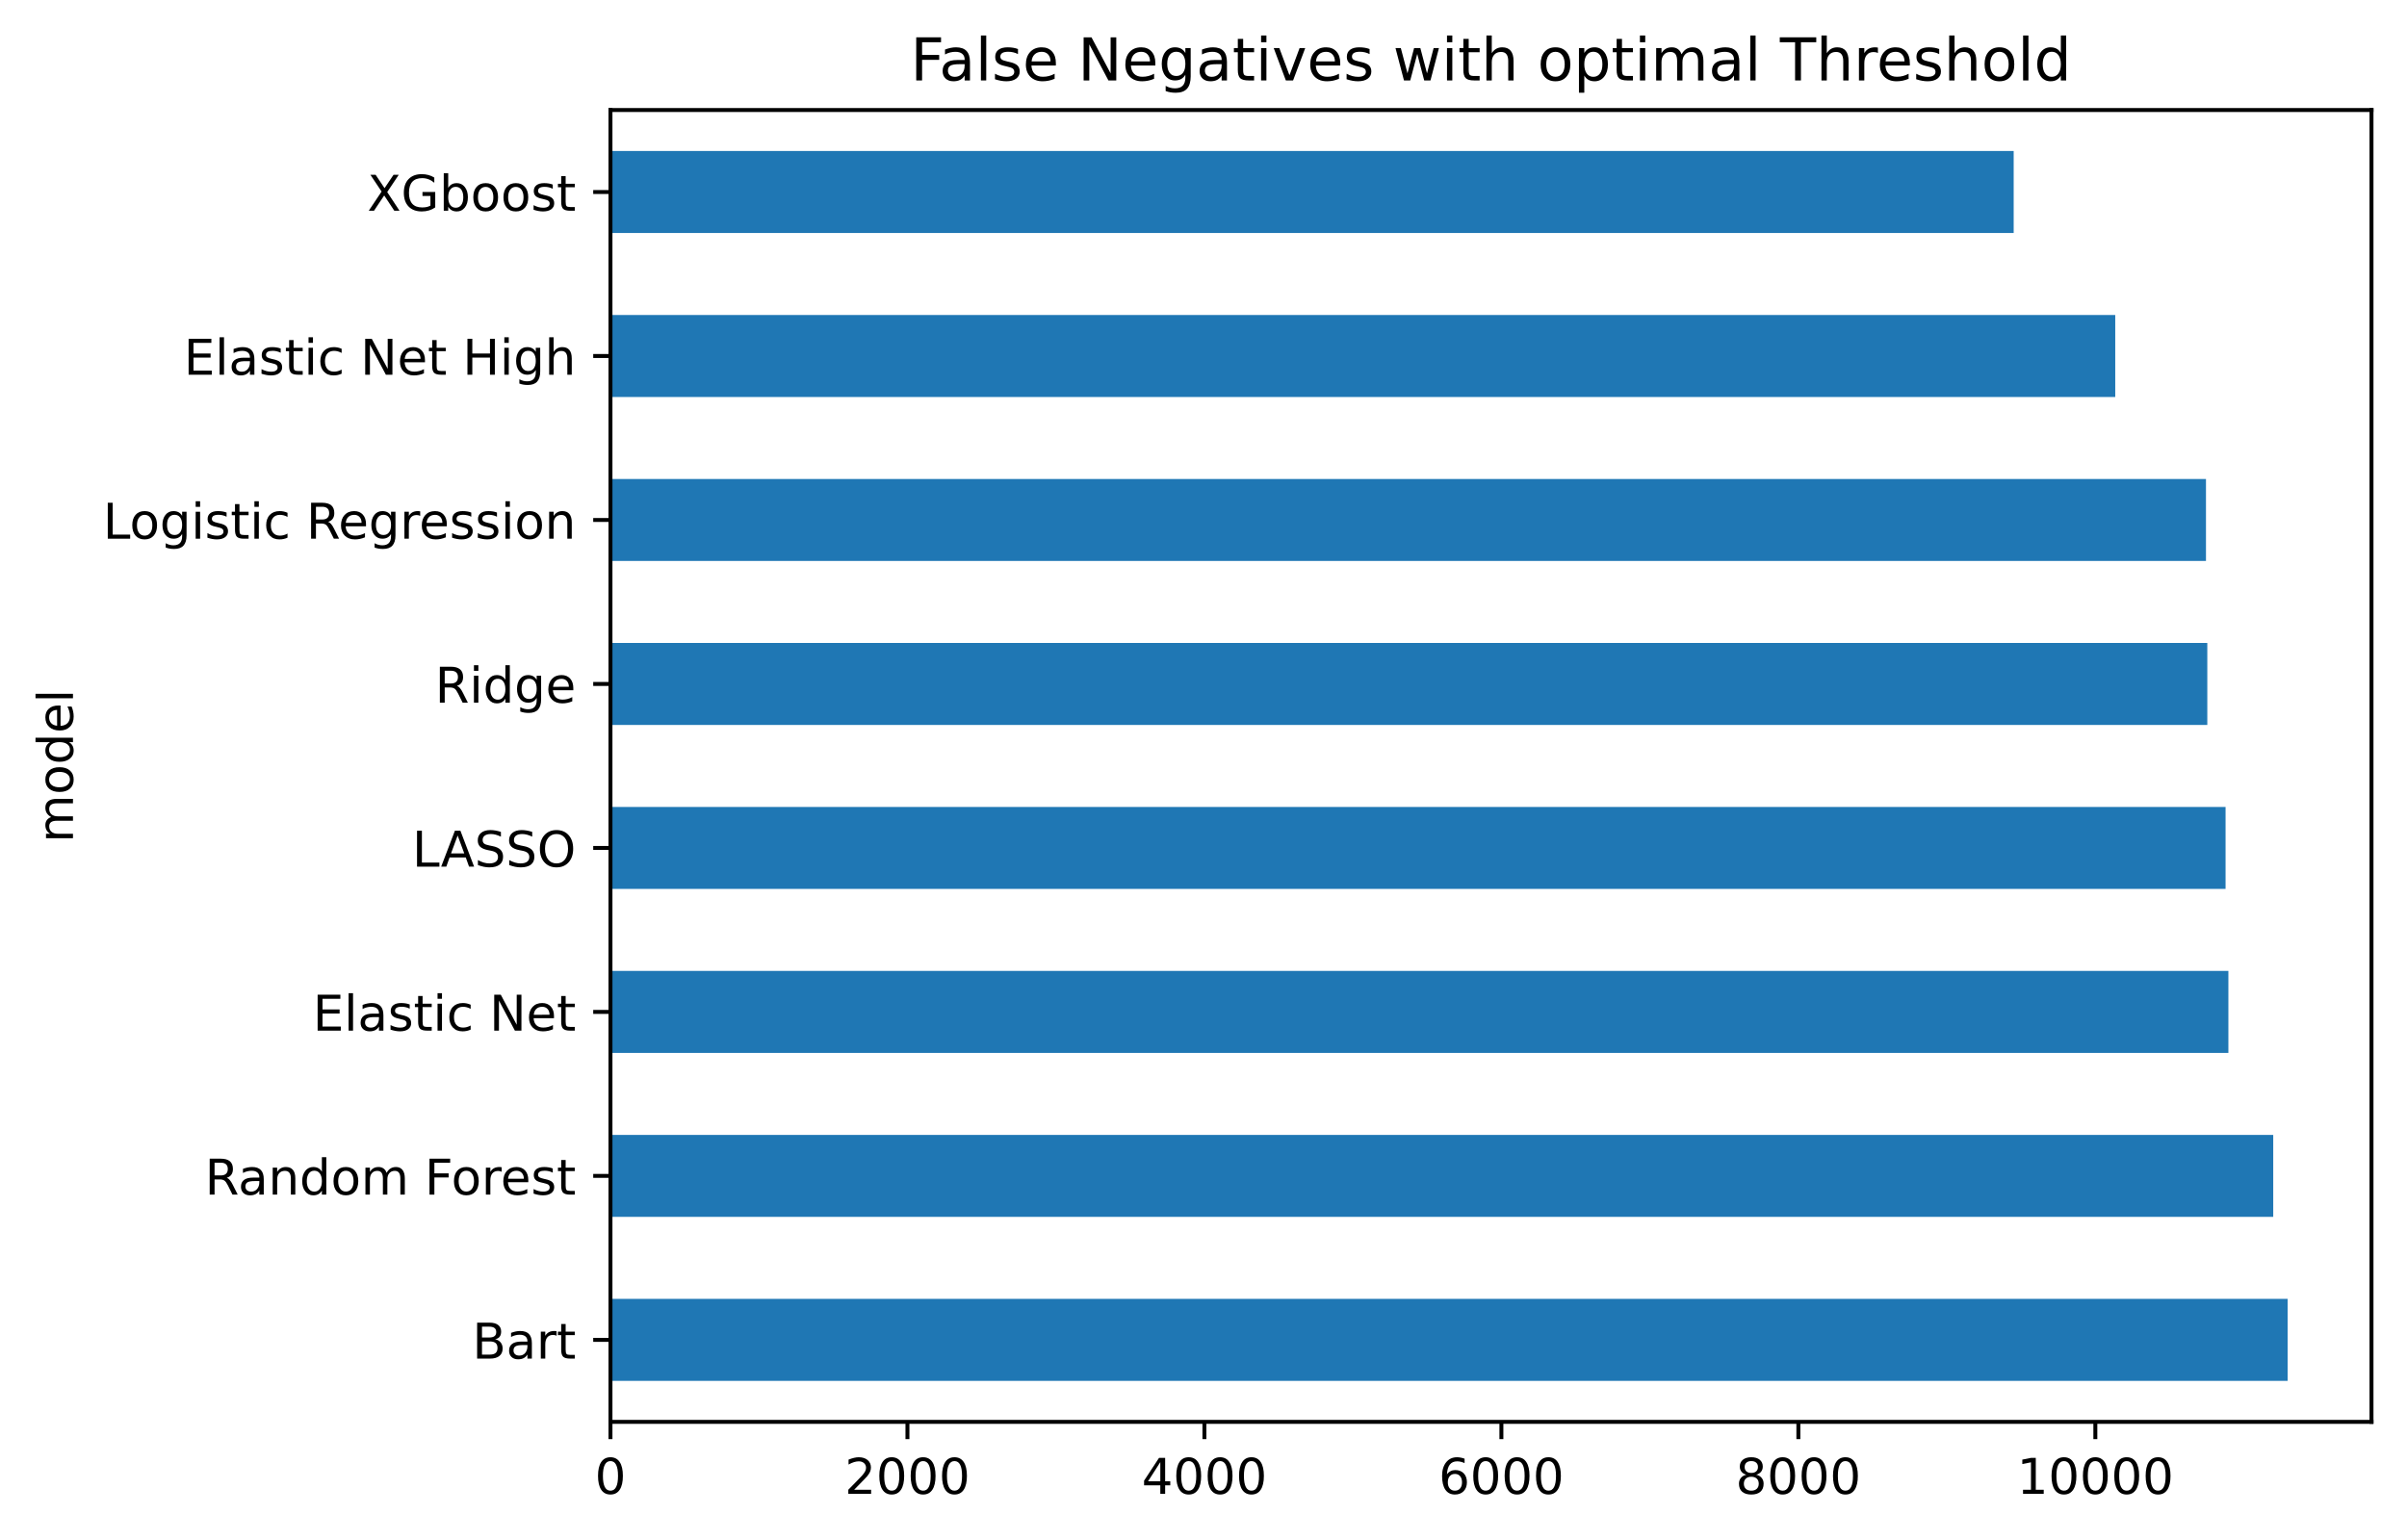
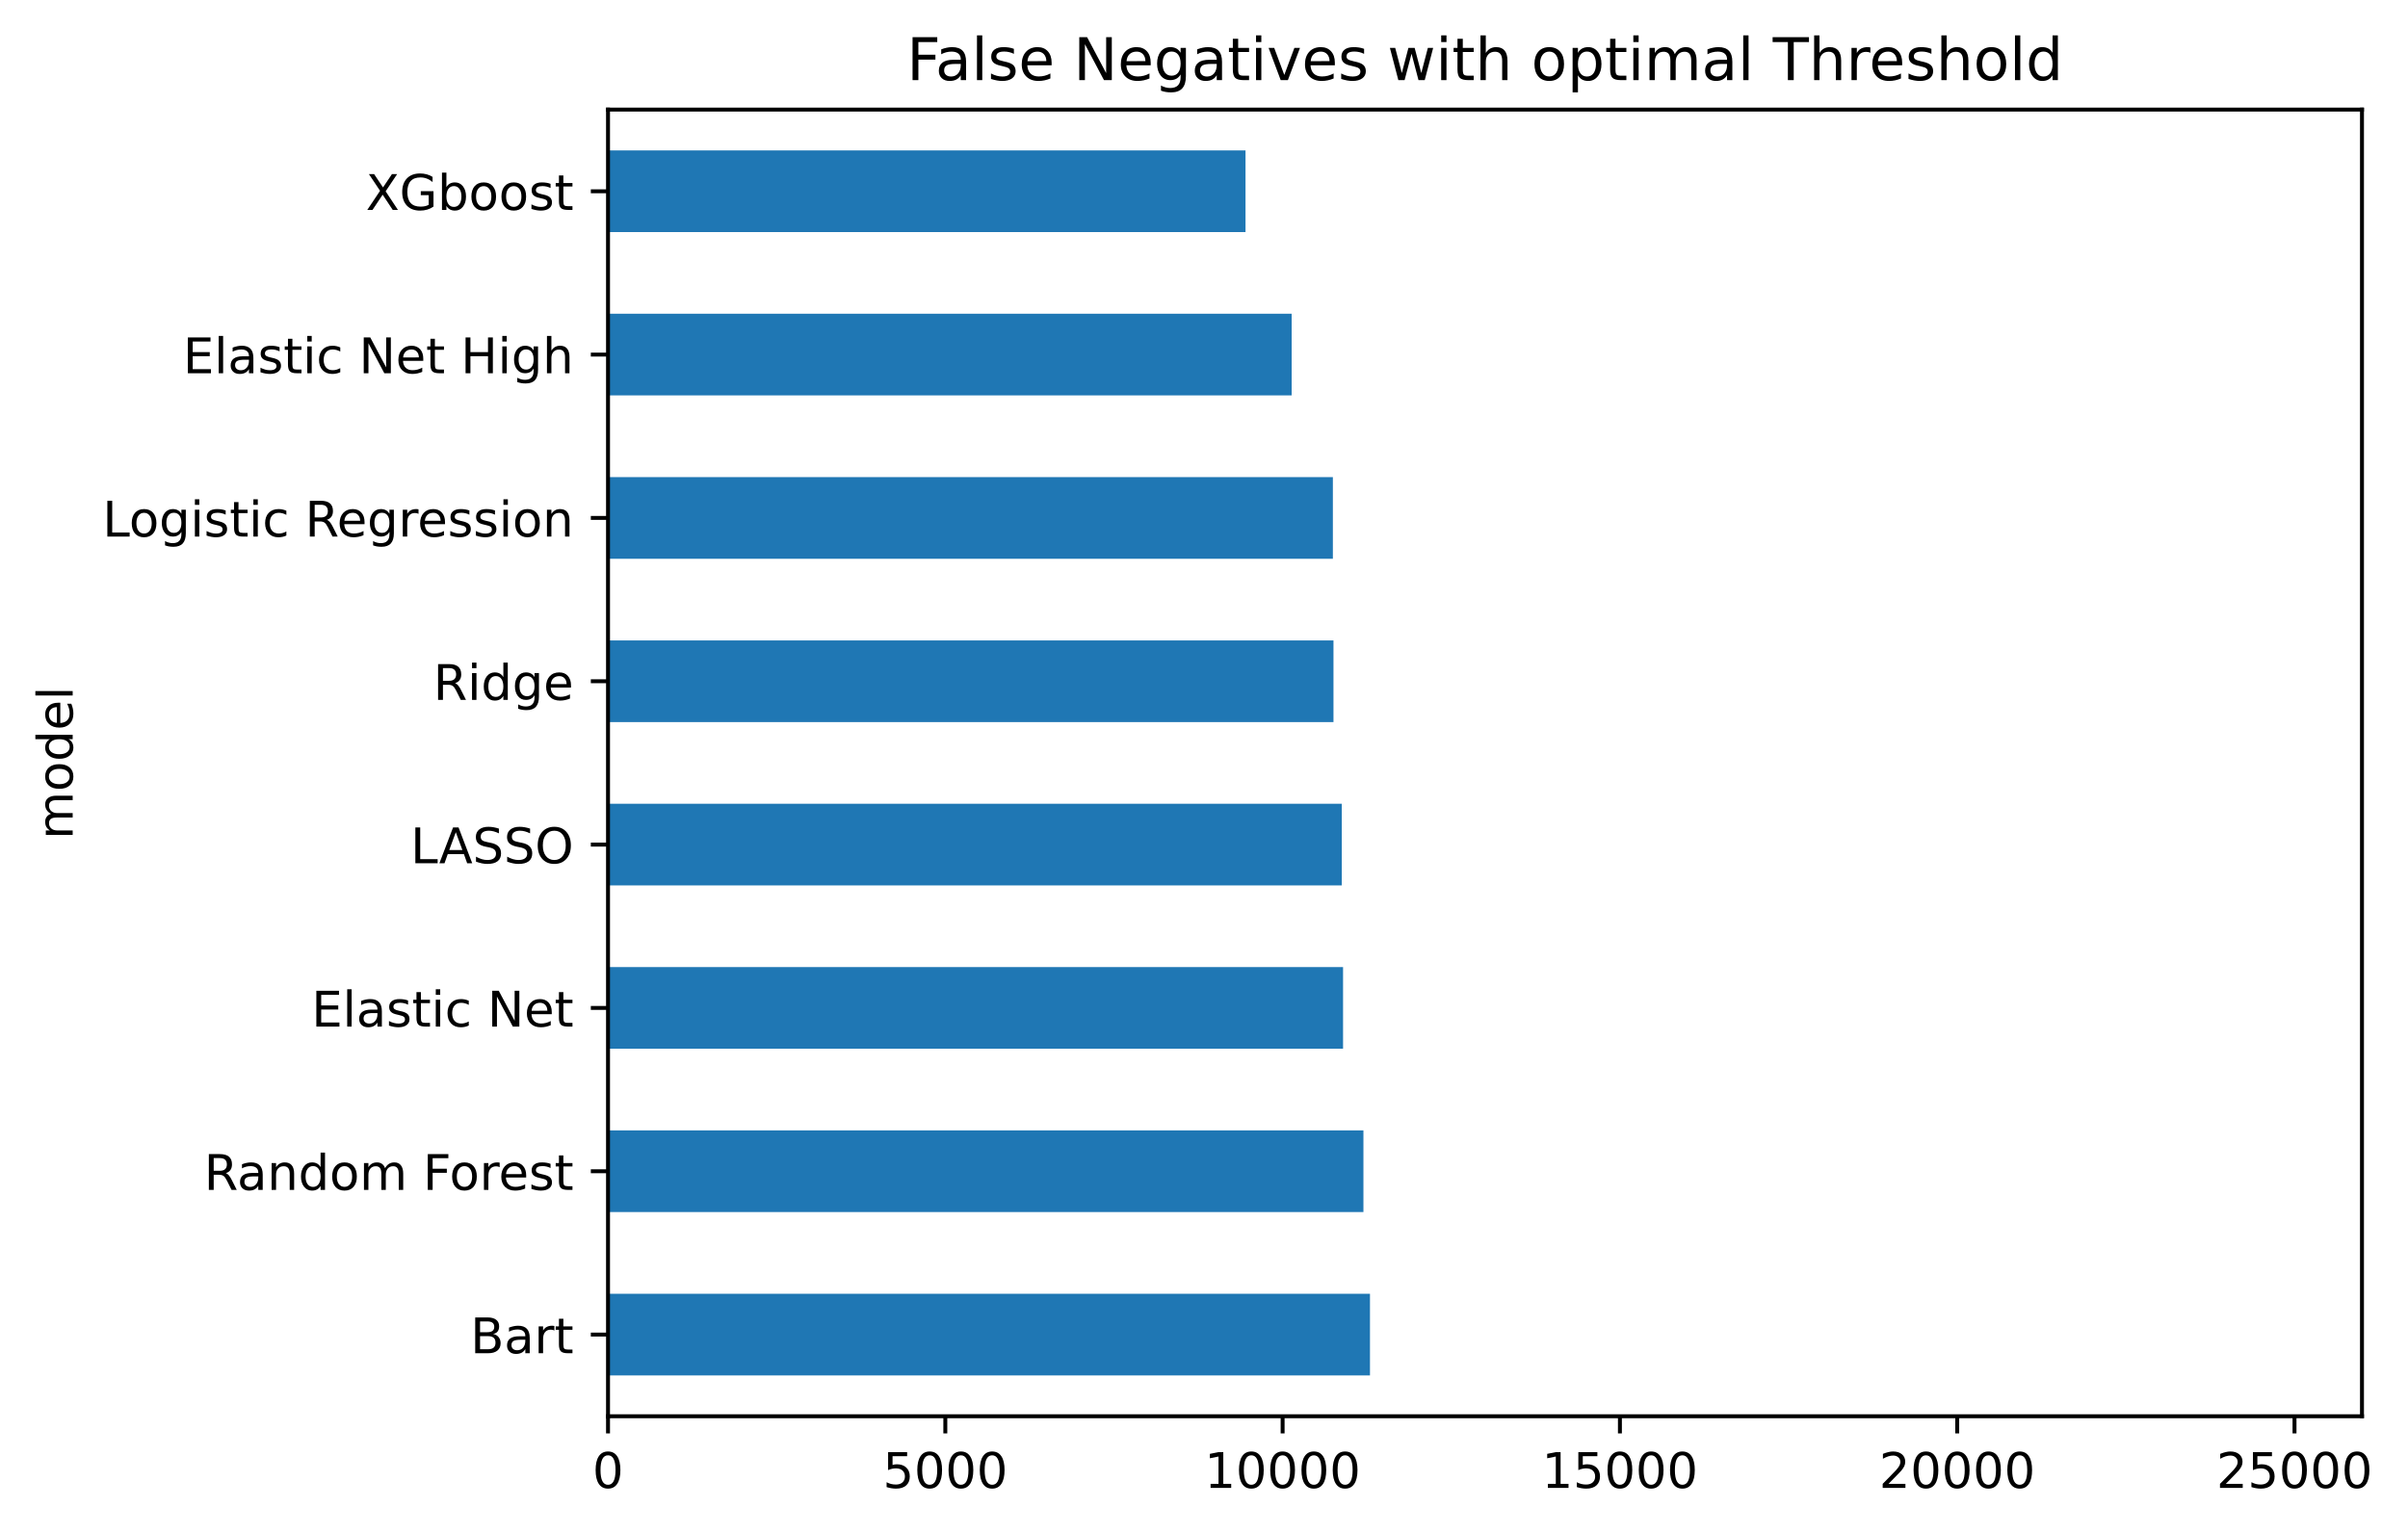
- <svg xmlns="http://www.w3.org/2000/svg" xmlns:xlink="http://www.w3.org/1999/xlink" width="488.117pt" height="312.308pt" viewBox="0 0 488.117 312.308" version="1.1">
+ <svg xmlns="http://www.w3.org/2000/svg" xmlns:xlink="http://www.w3.org/1999/xlink" width="490.288pt" height="312.308pt" viewBox="0 0 490.288 312.308" version="1.1">
  <defs>
    <style type="text/css">*{stroke-linejoin: round; stroke-linecap: butt}</style>
  </defs>
  <g id="figure_1">
    <g id="patch_1">
-       <path d="M -0 312.308  L 488.117 312.308  L 488.117 0  L -0 0  L -0 312.308  z " style="fill: none" />
+       <path d="M -0 312.308  L 490.288 312.308  L 490.288 0  L -0 0  L -0 312.308  z " style="fill: none" />
    </g>
    <g id="axes_1">
      <g id="patch_2">
        <path d="M 123.797 288.43  L 480.917 288.43  L 480.917 22.318  L 123.797 22.318  L 123.797 288.43  z " style="fill: none" />
      </g>
      <g id="patch_3">
-         <path d="M 123.797 280.114  L 463.911 280.114  L 463.911 263.482  L 123.797 263.482  z " clip-path="url(#p3f3c914406)" style="fill: #1f77b4" />
+         <path d="M 123.797 280.114  L 278.938 280.114  L 278.938 263.482  L 123.797 263.482  z " clip-path="url(#pa41d803f87)" style="fill: #1f77b4" />
      </g>
      <g id="patch_4">
-         <path d="M 123.797 246.85  L 460.99 246.85  L 460.99 230.218  L 123.797 230.218  z " clip-path="url(#p3f3c914406)" style="fill: #1f77b4" />
+         <path d="M 123.797 246.85  L 277.606 246.85  L 277.606 230.218  L 123.797 230.218  z " clip-path="url(#pa41d803f87)" style="fill: #1f77b4" />
      </g>
      <g id="patch_5">
-         <path d="M 123.797 213.586  L 451.896 213.586  L 451.896 196.954  L 123.797 196.954  z " clip-path="url(#p3f3c914406)" style="fill: #1f77b4" />
+         <path d="M 123.797 213.586  L 273.458 213.586  L 273.458 196.954  L 123.797 196.954  z " clip-path="url(#pa41d803f87)" style="fill: #1f77b4" />
      </g>
      <g id="patch_6">
-         <path d="M 123.797 180.322  L 451.324 180.322  L 451.324 163.69  L 123.797 163.69  z " clip-path="url(#p3f3c914406)" style="fill: #1f77b4" />
+         <path d="M 123.797 180.322  L 273.197 180.322  L 273.197 163.69  L 123.797 163.69  z " clip-path="url(#pa41d803f87)" style="fill: #1f77b4" />
      </g>
      <g id="patch_7">
-         <path d="M 123.797 147.058  L 447.621 147.058  L 447.621 130.426  L 123.797 130.426  z " clip-path="url(#p3f3c914406)" style="fill: #1f77b4" />
+         <path d="M 123.797 147.058  L 271.507 147.058  L 271.507 130.426  L 123.797 130.426  z " clip-path="url(#pa41d803f87)" style="fill: #1f77b4" />
      </g>
      <g id="patch_8">
-         <path d="M 123.797 113.794  L 447.35 113.794  L 447.35 97.162  L 123.797 97.162  z " clip-path="url(#p3f3c914406)" style="fill: #1f77b4" />
+         <path d="M 123.797 113.794  L 271.384 113.794  L 271.384 97.162  L 123.797 97.162  z " clip-path="url(#pa41d803f87)" style="fill: #1f77b4" />
      </g>
      <g id="patch_9">
-         <path d="M 123.797 80.53  L 428.951 80.53  L 428.951 63.898  L 123.797 63.898  z " clip-path="url(#p3f3c914406)" style="fill: #1f77b4" />
+         <path d="M 123.797 80.53  L 262.991 80.53  L 262.991 63.898  L 123.797 63.898  z " clip-path="url(#pa41d803f87)" style="fill: #1f77b4" />
      </g>
      <g id="patch_10">
-         <path d="M 123.797 47.266  L 408.355 47.266  L 408.355 30.634  L 123.797 30.634  z " clip-path="url(#p3f3c914406)" style="fill: #1f77b4" />
+         <path d="M 123.797 47.266  L 253.596 47.266  L 253.596 30.634  L 123.797 30.634  z " clip-path="url(#pa41d803f87)" style="fill: #1f77b4" />
      </g>
      <g id="matplotlib.axis_1">
        <g id="xtick_1">
          <g id="line2d_1">
            <defs>
-               <path id="m2d1454f850" d="M 0 0  L 0 3.5  " style="stroke: #000000; stroke-width: 0.8" />
+               <path id="m6cf14ef3c5" d="M 0 0  L 0 3.5  " style="stroke: #000000; stroke-width: 0.8" />
            </defs>
            <g>
-               <use xlink:href="#m2d1454f850" x="123.797" y="288.43" style="stroke: #000000; stroke-width: 0.8" />
+               <use xlink:href="#m6cf14ef3c5" x="123.797" y="288.43" style="stroke: #000000; stroke-width: 0.8" />
            </g>
          </g>
          <g id="text_1">
            <g transform="translate(120.6156 303.0286) scale(0.1 -0.1)">
              <defs>
                <path id="DejaVuSans-30" d="M 2034 4250  Q 1547 4250 1301 3770  Q 1056 3291 1056 2328  Q 1056 1369 1301 889  Q 1547 409 2034 409  Q 2525 409 2770 889  Q 3016 1369 3016 2328  Q 3016 3291 2770 3770  Q 2525 4250 2034 4250  z M 2034 4750  Q 2819 4750 3233 4129  Q 3647 3509 3647 2328  Q 3647 1150 3233 529  Q 2819 -91 2034 -91  Q 1250 -91 836 529  Q 422 1150 422 2328  Q 422 3509 836 4129  Q 1250 4750 2034 4750  z " transform="scale(0.015625)" />
              </defs>
              <use xlink:href="#DejaVuSans-30" />
            </g>
          </g>
        </g>
        <g id="xtick_2">
          <g id="line2d_2">
            <g>
-               <use xlink:href="#m2d1454f850" x="184.021" y="288.43" style="stroke: #000000; stroke-width: 0.8" />
+               <use xlink:href="#m6cf14ef3c5" x="192.474" y="288.43" style="stroke: #000000; stroke-width: 0.8" />
            </g>
          </g>
          <g id="text_2">
-             <g transform="translate(171.2957 303.0286) scale(0.1 -0.1)">
-               <defs>
-                 <path id="DejaVuSans-32" d="M 1228 531  L 3431 531  L 3431 0  L 469 0  L 469 531  Q 828 903 1448 1529  Q 2069 2156 2228 2338  Q 2531 2678 2651 2914  Q 2772 3150 2772 3378  Q 2772 3750 2511 3984  Q 2250 4219 1831 4219  Q 1534 4219 1204 4116  Q 875 4013 500 3803  L 500 4441  Q 881 4594 1212 4672  Q 1544 4750 1819 4750  Q 2544 4750 2975 4387  Q 3406 4025 3406 3419  Q 3406 3131 3298 2873  Q 3191 2616 2906 2266  Q 2828 2175 2409 1742  Q 1991 1309 1228 531  z " transform="scale(0.015625)" />
-               </defs>
-               <use xlink:href="#DejaVuSans-32" />
+             <g transform="translate(179.7488 303.0286) scale(0.1 -0.1)">
+               <defs>
+                 <path id="DejaVuSans-35" d="M 691 4666  L 3169 4666  L 3169 4134  L 1269 4134  L 1269 2991  Q 1406 3038 1543 3061  Q 1681 3084 1819 3084  Q 2600 3084 3056 2656  Q 3513 2228 3513 1497  Q 3513 744 3044 326  Q 2575 -91 1722 -91  Q 1428 -91 1123 -41  Q 819 9 494 109  L 494 744  Q 775 591 1075 516  Q 1375 441 1709 441  Q 2250 441 2565 725  Q 2881 1009 2881 1497  Q 2881 1984 2565 2268  Q 2250 2553 1709 2553  Q 1456 2553 1204 2497  Q 953 2441 691 2322  L 691 4666  z " transform="scale(0.015625)" />
+               </defs>
+               <use xlink:href="#DejaVuSans-35" />
              <use xlink:href="#DejaVuSans-30" x="63.623" />
              <use xlink:href="#DejaVuSans-30" x="127.246" />
              <use xlink:href="#DejaVuSans-30" x="190.869" />
            </g>
          </g>
        </g>
        <g id="xtick_3">
          <g id="line2d_3">
            <g>
-               <use xlink:href="#m2d1454f850" x="244.245" y="288.43" style="stroke: #000000; stroke-width: 0.8" />
+               <use xlink:href="#m6cf14ef3c5" x="261.151" y="288.43" style="stroke: #000000; stroke-width: 0.8" />
            </g>
          </g>
          <g id="text_3">
-             <g transform="translate(231.5196 303.0286) scale(0.1 -0.1)">
-               <defs>
-                 <path id="DejaVuSans-34" d="M 2419 4116  L 825 1625  L 2419 1625  L 2419 4116  z M 2253 4666  L 3047 4666  L 3047 1625  L 3713 1625  L 3713 1100  L 3047 1100  L 3047 0  L 2419 0  L 2419 1100  L 313 1100  L 313 1709  L 2253 4666  z " transform="scale(0.015625)" />
-               </defs>
-               <use xlink:href="#DejaVuSans-34" />
-               <use xlink:href="#DejaVuSans-30" x="63.623" />
-               <use xlink:href="#DejaVuSans-30" x="127.246" />
-               <use xlink:href="#DejaVuSans-30" x="190.869" />
-             </g>
-           </g>
-         </g>
-         <g id="xtick_4">
-           <g id="line2d_4">
-             <g>
-               <use xlink:href="#m2d1454f850" x="304.468" y="288.43" style="stroke: #000000; stroke-width: 0.8" />
-             </g>
-           </g>
-           <g id="text_4">
-             <g transform="translate(291.7435 303.0286) scale(0.1 -0.1)">
-               <defs>
-                 <path id="DejaVuSans-36" d="M 2113 2584  Q 1688 2584 1439 2293  Q 1191 2003 1191 1497  Q 1191 994 1439 701  Q 1688 409 2113 409  Q 2538 409 2786 701  Q 3034 994 3034 1497  Q 3034 2003 2786 2293  Q 2538 2584 2113 2584  z M 3366 4563  L 3366 3988  Q 3128 4100 2886 4159  Q 2644 4219 2406 4219  Q 1781 4219 1451 3797  Q 1122 3375 1075 2522  Q 1259 2794 1537 2939  Q 1816 3084 2150 3084  Q 2853 3084 3261 2657  Q 3669 2231 3669 1497  Q 3669 778 3244 343  Q 2819 -91 2113 -91  Q 1303 -91 875 529  Q 447 1150 447 2328  Q 447 3434 972 4092  Q 1497 4750 2381 4750  Q 2619 4750 2861 4703  Q 3103 4656 3366 4563  z " transform="scale(0.015625)" />
-               </defs>
-               <use xlink:href="#DejaVuSans-36" />
-               <use xlink:href="#DejaVuSans-30" x="63.623" />
-               <use xlink:href="#DejaVuSans-30" x="127.246" />
-               <use xlink:href="#DejaVuSans-30" x="190.869" />
-             </g>
-           </g>
-         </g>
-         <g id="xtick_5">
-           <g id="line2d_5">
-             <g>
-               <use xlink:href="#m2d1454f850" x="364.692" y="288.43" style="stroke: #000000; stroke-width: 0.8" />
-             </g>
-           </g>
-           <g id="text_5">
-             <g transform="translate(351.9673 303.0286) scale(0.1 -0.1)">
-               <defs>
-                 <path id="DejaVuSans-38" d="M 2034 2216  Q 1584 2216 1326 1975  Q 1069 1734 1069 1313  Q 1069 891 1326 650  Q 1584 409 2034 409  Q 2484 409 2743 651  Q 3003 894 3003 1313  Q 3003 1734 2745 1975  Q 2488 2216 2034 2216  z M 1403 2484  Q 997 2584 770 2862  Q 544 3141 544 3541  Q 544 4100 942 4425  Q 1341 4750 2034 4750  Q 2731 4750 3128 4425  Q 3525 4100 3525 3541  Q 3525 3141 3298 2862  Q 3072 2584 2669 2484  Q 3125 2378 3379 2068  Q 3634 1759 3634 1313  Q 3634 634 3220 271  Q 2806 -91 2034 -91  Q 1263 -91 848 271  Q 434 634 434 1313  Q 434 1759 690 2068  Q 947 2378 1403 2484  z M 1172 3481  Q 1172 3119 1398 2916  Q 1625 2713 2034 2713  Q 2441 2713 2670 2916  Q 2900 3119 2900 3481  Q 2900 3844 2670 4047  Q 2441 4250 2034 4250  Q 1625 4250 1398 4047  Q 1172 3844 1172 3481  z " transform="scale(0.015625)" />
-               </defs>
-               <use xlink:href="#DejaVuSans-38" />
-               <use xlink:href="#DejaVuSans-30" x="63.623" />
-               <use xlink:href="#DejaVuSans-30" x="127.246" />
-               <use xlink:href="#DejaVuSans-30" x="190.869" />
-             </g>
-           </g>
-         </g>
-         <g id="xtick_6">
-           <g id="line2d_6">
-             <g>
-               <use xlink:href="#m2d1454f850" x="424.916" y="288.43" style="stroke: #000000; stroke-width: 0.8" />
-             </g>
-           </g>
-           <g id="text_6">
-             <g transform="translate(409.01 303.0286) scale(0.1 -0.1)">
+             <g transform="translate(245.2445 303.0286) scale(0.1 -0.1)">
              <defs>
                <path id="DejaVuSans-31" d="M 794 531  L 1825 531  L 1825 4091  L 703 3866  L 703 4441  L 1819 4666  L 2450 4666  L 2450 531  L 3481 531  L 3481 0  L 794 0  L 794 531  z " transform="scale(0.015625)" />
              </defs>
              <use xlink:href="#DejaVuSans-31" />
              <use xlink:href="#DejaVuSans-30" x="63.623" />
              <use xlink:href="#DejaVuSans-30" x="127.246" />
              <use xlink:href="#DejaVuSans-30" x="190.869" />
              <use xlink:href="#DejaVuSans-30" x="254.492" />
            </g>
          </g>
        </g>
+         <g id="xtick_4">
+           <g id="line2d_4">
+             <g>
+               <use xlink:href="#m6cf14ef3c5" x="329.828" y="288.43" style="stroke: #000000; stroke-width: 0.8" />
+             </g>
+           </g>
+           <g id="text_4">
+             <g transform="translate(313.9214 303.0286) scale(0.1 -0.1)">
+               <use xlink:href="#DejaVuSans-31" />
+               <use xlink:href="#DejaVuSans-35" x="63.623" />
+               <use xlink:href="#DejaVuSans-30" x="127.246" />
+               <use xlink:href="#DejaVuSans-30" x="190.869" />
+               <use xlink:href="#DejaVuSans-30" x="254.492" />
+             </g>
+           </g>
+         </g>
+         <g id="xtick_5">
+           <g id="line2d_5">
+             <g>
+               <use xlink:href="#m6cf14ef3c5" x="398.505" y="288.43" style="stroke: #000000; stroke-width: 0.8" />
+             </g>
+           </g>
+           <g id="text_5">
+             <g transform="translate(382.5983 303.0286) scale(0.1 -0.1)">
+               <defs>
+                 <path id="DejaVuSans-32" d="M 1228 531  L 3431 531  L 3431 0  L 469 0  L 469 531  Q 828 903 1448 1529  Q 2069 2156 2228 2338  Q 2531 2678 2651 2914  Q 2772 3150 2772 3378  Q 2772 3750 2511 3984  Q 2250 4219 1831 4219  Q 1534 4219 1204 4116  Q 875 4013 500 3803  L 500 4441  Q 881 4594 1212 4672  Q 1544 4750 1819 4750  Q 2544 4750 2975 4387  Q 3406 4025 3406 3419  Q 3406 3131 3298 2873  Q 3191 2616 2906 2266  Q 2828 2175 2409 1742  Q 1991 1309 1228 531  z " transform="scale(0.015625)" />
+               </defs>
+               <use xlink:href="#DejaVuSans-32" />
+               <use xlink:href="#DejaVuSans-30" x="63.623" />
+               <use xlink:href="#DejaVuSans-30" x="127.246" />
+               <use xlink:href="#DejaVuSans-30" x="190.869" />
+               <use xlink:href="#DejaVuSans-30" x="254.492" />
+             </g>
+           </g>
+         </g>
+         <g id="xtick_6">
+           <g id="line2d_6">
+             <g>
+               <use xlink:href="#m6cf14ef3c5" x="467.181" y="288.43" style="stroke: #000000; stroke-width: 0.8" />
+             </g>
+           </g>
+           <g id="text_6">
+             <g transform="translate(451.2752 303.0286) scale(0.1 -0.1)">
+               <use xlink:href="#DejaVuSans-32" />
+               <use xlink:href="#DejaVuSans-35" x="63.623" />
+               <use xlink:href="#DejaVuSans-30" x="127.246" />
+               <use xlink:href="#DejaVuSans-30" x="190.869" />
+               <use xlink:href="#DejaVuSans-30" x="254.492" />
+             </g>
+           </g>
+         </g>
      </g>
      <g id="matplotlib.axis_2">
        <g id="ytick_1">
          <g id="line2d_7">
            <defs>
-               <path id="mac0c1e35ba" d="M 0 0  L -3.5 0  " style="stroke: #000000; stroke-width: 0.8" />
+               <path id="mbc67147cc7" d="M 0 0  L -3.5 0  " style="stroke: #000000; stroke-width: 0.8" />
            </defs>
            <g>
-               <use xlink:href="#mac0c1e35ba" x="123.797" y="271.798" style="stroke: #000000; stroke-width: 0.8" />
+               <use xlink:href="#mbc67147cc7" x="123.797" y="271.798" style="stroke: #000000; stroke-width: 0.8" />
            </g>
          </g>
          <g id="text_7">
            <g transform="translate(95.77656 275.5973) scale(0.1 -0.1)">
              <defs>
                <path id="DejaVuSans-42" d="M 1259 2228  L 1259 519  L 2272 519  Q 2781 519 3026 730  Q 3272 941 3272 1375  Q 3272 1813 3026 2020  Q 2781 2228 2272 2228  L 1259 2228  z M 1259 4147  L 1259 2741  L 2194 2741  Q 2656 2741 2882 2914  Q 3109 3088 3109 3444  Q 3109 3797 2882 3972  Q 2656 4147 2194 4147  L 1259 4147  z M 628 4666  L 2241 4666  Q 2963 4666 3353 4366  Q 3744 4066 3744 3513  Q 3744 3084 3544 2831  Q 3344 2578 2956 2516  Q 3422 2416 3680 2098  Q 3938 1781 3938 1306  Q 3938 681 3513 340  Q 3088 0 2303 0  L 628 0  L 628 4666  z " transform="scale(0.015625)" />
                <path id="DejaVuSans-61" d="M 2194 1759  Q 1497 1759 1228 1600  Q 959 1441 959 1056  Q 959 750 1161 570  Q 1363 391 1709 391  Q 2188 391 2477 730  Q 2766 1069 2766 1631  L 2766 1759  L 2194 1759  z M 3341 1997  L 3341 0  L 2766 0  L 2766 531  Q 2569 213 2275 61  Q 1981 -91 1556 -91  Q 1019 -91 701 211  Q 384 513 384 1019  Q 384 1609 779 1909  Q 1175 2209 1959 2209  L 2766 2209  L 2766 2266  Q 2766 2663 2505 2880  Q 2244 3097 1772 3097  Q 1472 3097 1187 3025  Q 903 2953 641 2809  L 641 3341  Q 956 3463 1253 3523  Q 1550 3584 1831 3584  Q 2591 3584 2966 3190  Q 3341 2797 3341 1997  z " transform="scale(0.015625)" />
                <path id="DejaVuSans-72" d="M 2631 2963  Q 2534 3019 2420 3045  Q 2306 3072 2169 3072  Q 1681 3072 1420 2755  Q 1159 2438 1159 1844  L 1159 0  L 581 0  L 581 3500  L 1159 3500  L 1159 2956  Q 1341 3275 1631 3429  Q 1922 3584 2338 3584  Q 2397 3584 2469 3576  Q 2541 3569 2628 3553  L 2631 2963  z " transform="scale(0.015625)" />
                <path id="DejaVuSans-74" d="M 1172 4494  L 1172 3500  L 2356 3500  L 2356 3053  L 1172 3053  L 1172 1153  Q 1172 725 1289 603  Q 1406 481 1766 481  L 2356 481  L 2356 0  L 1766 0  Q 1100 0 847 248  Q 594 497 594 1153  L 594 3053  L 172 3053  L 172 3500  L 594 3500  L 594 4494  L 1172 4494  z " transform="scale(0.015625)" />
              </defs>
              <use xlink:href="#DejaVuSans-42" />
              <use xlink:href="#DejaVuSans-61" x="68.604" />
              <use xlink:href="#DejaVuSans-72" x="129.883" />
              <use xlink:href="#DejaVuSans-74" x="170.996" />
            </g>
          </g>
        </g>
        <g id="ytick_2">
          <g id="line2d_8">
            <g>
-               <use xlink:href="#mac0c1e35ba" x="123.797" y="238.534" style="stroke: #000000; stroke-width: 0.8" />
+               <use xlink:href="#mbc67147cc7" x="123.797" y="238.534" style="stroke: #000000; stroke-width: 0.8" />
            </g>
          </g>
          <g id="text_8">
            <g transform="translate(41.54531 242.3333) scale(0.1 -0.1)">
              <defs>
                <path id="DejaVuSans-52" d="M 2841 2188  Q 3044 2119 3236 1894  Q 3428 1669 3622 1275  L 4263 0  L 3584 0  L 2988 1197  Q 2756 1666 2539 1819  Q 2322 1972 1947 1972  L 1259 1972  L 1259 0  L 628 0  L 628 4666  L 2053 4666  Q 2853 4666 3247 4331  Q 3641 3997 3641 3322  Q 3641 2881 3436 2590  Q 3231 2300 2841 2188  z M 1259 4147  L 1259 2491  L 2053 2491  Q 2509 2491 2742 2702  Q 2975 2913 2975 3322  Q 2975 3731 2742 3939  Q 2509 4147 2053 4147  L 1259 4147  z " transform="scale(0.015625)" />
                <path id="DejaVuSans-6e" d="M 3513 2113  L 3513 0  L 2938 0  L 2938 2094  Q 2938 2591 2744 2837  Q 2550 3084 2163 3084  Q 1697 3084 1428 2787  Q 1159 2491 1159 1978  L 1159 0  L 581 0  L 581 3500  L 1159 3500  L 1159 2956  Q 1366 3272 1645 3428  Q 1925 3584 2291 3584  Q 2894 3584 3203 3211  Q 3513 2838 3513 2113  z " transform="scale(0.015625)" />
                <path id="DejaVuSans-64" d="M 2906 2969  L 2906 4863  L 3481 4863  L 3481 0  L 2906 0  L 2906 525  Q 2725 213 2448 61  Q 2172 -91 1784 -91  Q 1150 -91 751 415  Q 353 922 353 1747  Q 353 2572 751 3078  Q 1150 3584 1784 3584  Q 2172 3584 2448 3432  Q 2725 3281 2906 2969  z M 947 1747  Q 947 1113 1208 752  Q 1469 391 1925 391  Q 2381 391 2643 752  Q 2906 1113 2906 1747  Q 2906 2381 2643 2742  Q 2381 3103 1925 3103  Q 1469 3103 1208 2742  Q 947 2381 947 1747  z " transform="scale(0.015625)" />
                <path id="DejaVuSans-6f" d="M 1959 3097  Q 1497 3097 1228 2736  Q 959 2375 959 1747  Q 959 1119 1226 758  Q 1494 397 1959 397  Q 2419 397 2687 759  Q 2956 1122 2956 1747  Q 2956 2369 2687 2733  Q 2419 3097 1959 3097  z M 1959 3584  Q 2709 3584 3137 3096  Q 3566 2609 3566 1747  Q 3566 888 3137 398  Q 2709 -91 1959 -91  Q 1206 -91 779 398  Q 353 888 353 1747  Q 353 2609 779 3096  Q 1206 3584 1959 3584  z " transform="scale(0.015625)" />
                <path id="DejaVuSans-6d" d="M 3328 2828  Q 3544 3216 3844 3400  Q 4144 3584 4550 3584  Q 5097 3584 5394 3201  Q 5691 2819 5691 2113  L 5691 0  L 5113 0  L 5113 2094  Q 5113 2597 4934 2840  Q 4756 3084 4391 3084  Q 3944 3084 3684 2787  Q 3425 2491 3425 1978  L 3425 0  L 2847 0  L 2847 2094  Q 2847 2600 2669 2842  Q 2491 3084 2119 3084  Q 1678 3084 1418 2786  Q 1159 2488 1159 1978  L 1159 0  L 581 0  L 581 3500  L 1159 3500  L 1159 2956  Q 1356 3278 1631 3431  Q 1906 3584 2284 3584  Q 2666 3584 2933 3390  Q 3200 3197 3328 2828  z " transform="scale(0.015625)" />
                <path id="DejaVuSans-20" transform="scale(0.015625)" />
                <path id="DejaVuSans-46" d="M 628 4666  L 3309 4666  L 3309 4134  L 1259 4134  L 1259 2759  L 3109 2759  L 3109 2228  L 1259 2228  L 1259 0  L 628 0  L 628 4666  z " transform="scale(0.015625)" />
                <path id="DejaVuSans-65" d="M 3597 1894  L 3597 1613  L 953 1613  Q 991 1019 1311 708  Q 1631 397 2203 397  Q 2534 397 2845 478  Q 3156 559 3463 722  L 3463 178  Q 3153 47 2828 -22  Q 2503 -91 2169 -91  Q 1331 -91 842 396  Q 353 884 353 1716  Q 353 2575 817 3079  Q 1281 3584 2069 3584  Q 2775 3584 3186 3129  Q 3597 2675 3597 1894  z M 3022 2063  Q 3016 2534 2758 2815  Q 2500 3097 2075 3097  Q 1594 3097 1305 2825  Q 1016 2553 972 2059  L 3022 2063  z " transform="scale(0.015625)" />
                <path id="DejaVuSans-73" d="M 2834 3397  L 2834 2853  Q 2591 2978 2328 3040  Q 2066 3103 1784 3103  Q 1356 3103 1142 2972  Q 928 2841 928 2578  Q 928 2378 1081 2264  Q 1234 2150 1697 2047  L 1894 2003  Q 2506 1872 2764 1633  Q 3022 1394 3022 966  Q 3022 478 2636 193  Q 2250 -91 1575 -91  Q 1294 -91 989 -36  Q 684 19 347 128  L 347 722  Q 666 556 975 473  Q 1284 391 1588 391  Q 1994 391 2212 530  Q 2431 669 2431 922  Q 2431 1156 2273 1281  Q 2116 1406 1581 1522  L 1381 1569  Q 847 1681 609 1914  Q 372 2147 372 2553  Q 372 3047 722 3315  Q 1072 3584 1716 3584  Q 2034 3584 2315 3537  Q 2597 3491 2834 3397  z " transform="scale(0.015625)" />
              </defs>
              <use xlink:href="#DejaVuSans-52" />
              <use xlink:href="#DejaVuSans-61" x="67.232" />
              <use xlink:href="#DejaVuSans-6e" x="128.512" />
              <use xlink:href="#DejaVuSans-64" x="191.891" />
              <use xlink:href="#DejaVuSans-6f" x="255.367" />
              <use xlink:href="#DejaVuSans-6d" x="316.549" />
              <use xlink:href="#DejaVuSans-20" x="413.961" />
              <use xlink:href="#DejaVuSans-46" x="445.748" />
              <use xlink:href="#DejaVuSans-6f" x="499.643" />
              <use xlink:href="#DejaVuSans-72" x="560.824" />
              <use xlink:href="#DejaVuSans-65" x="599.688" />
              <use xlink:href="#DejaVuSans-73" x="661.211" />
              <use xlink:href="#DejaVuSans-74" x="713.311" />
            </g>
          </g>
        </g>
        <g id="ytick_3">
          <g id="line2d_9">
            <g>
-               <use xlink:href="#mac0c1e35ba" x="123.797" y="205.27" style="stroke: #000000; stroke-width: 0.8" />
+               <use xlink:href="#mbc67147cc7" x="123.797" y="205.27" style="stroke: #000000; stroke-width: 0.8" />
            </g>
          </g>
          <g id="text_9">
            <g transform="translate(63.43281 209.0693) scale(0.1 -0.1)">
              <defs>
                <path id="DejaVuSans-45" d="M 628 4666  L 3578 4666  L 3578 4134  L 1259 4134  L 1259 2753  L 3481 2753  L 3481 2222  L 1259 2222  L 1259 531  L 3634 531  L 3634 0  L 628 0  L 628 4666  z " transform="scale(0.015625)" />
                <path id="DejaVuSans-6c" d="M 603 4863  L 1178 4863  L 1178 0  L 603 0  L 603 4863  z " transform="scale(0.015625)" />
                <path id="DejaVuSans-69" d="M 603 3500  L 1178 3500  L 1178 0  L 603 0  L 603 3500  z M 603 4863  L 1178 4863  L 1178 4134  L 603 4134  L 603 4863  z " transform="scale(0.015625)" />
                <path id="DejaVuSans-63" d="M 3122 3366  L 3122 2828  Q 2878 2963 2633 3030  Q 2388 3097 2138 3097  Q 1578 3097 1268 2742  Q 959 2388 959 1747  Q 959 1106 1268 751  Q 1578 397 2138 397  Q 2388 397 2633 464  Q 2878 531 3122 666  L 3122 134  Q 2881 22 2623 -34  Q 2366 -91 2075 -91  Q 1284 -91 818 406  Q 353 903 353 1747  Q 353 2603 823 3093  Q 1294 3584 2113 3584  Q 2378 3584 2631 3529  Q 2884 3475 3122 3366  z " transform="scale(0.015625)" />
                <path id="DejaVuSans-4e" d="M 628 4666  L 1478 4666  L 3547 763  L 3547 4666  L 4159 4666  L 4159 0  L 3309 0  L 1241 3903  L 1241 0  L 628 0  L 628 4666  z " transform="scale(0.015625)" />
              </defs>
              <use xlink:href="#DejaVuSans-45" />
              <use xlink:href="#DejaVuSans-6c" x="63.184" />
              <use xlink:href="#DejaVuSans-61" x="90.967" />
              <use xlink:href="#DejaVuSans-73" x="152.246" />
              <use xlink:href="#DejaVuSans-74" x="204.346" />
              <use xlink:href="#DejaVuSans-69" x="243.555" />
              <use xlink:href="#DejaVuSans-63" x="271.338" />
              <use xlink:href="#DejaVuSans-20" x="326.318" />
              <use xlink:href="#DejaVuSans-4e" x="358.105" />
              <use xlink:href="#DejaVuSans-65" x="432.91" />
              <use xlink:href="#DejaVuSans-74" x="494.434" />
            </g>
          </g>
        </g>
        <g id="ytick_4">
          <g id="line2d_10">
            <g>
-               <use xlink:href="#mac0c1e35ba" x="123.797" y="172.006" style="stroke: #000000; stroke-width: 0.8" />
+               <use xlink:href="#mbc67147cc7" x="123.797" y="172.006" style="stroke: #000000; stroke-width: 0.8" />
            </g>
          </g>
          <g id="text_10">
            <g transform="translate(83.59063 175.8053) scale(0.1 -0.1)">
              <defs>
                <path id="DejaVuSans-4c" d="M 628 4666  L 1259 4666  L 1259 531  L 3531 531  L 3531 0  L 628 0  L 628 4666  z " transform="scale(0.015625)" />
                <path id="DejaVuSans-41" d="M 2188 4044  L 1331 1722  L 3047 1722  L 2188 4044  z M 1831 4666  L 2547 4666  L 4325 0  L 3669 0  L 3244 1197  L 1141 1197  L 716 0  L 50 0  L 1831 4666  z " transform="scale(0.015625)" />
                <path id="DejaVuSans-53" d="M 3425 4513  L 3425 3897  Q 3066 4069 2747 4153  Q 2428 4238 2131 4238  Q 1616 4238 1336 4038  Q 1056 3838 1056 3469  Q 1056 3159 1242 3001  Q 1428 2844 1947 2747  L 2328 2669  Q 3034 2534 3370 2195  Q 3706 1856 3706 1288  Q 3706 609 3251 259  Q 2797 -91 1919 -91  Q 1588 -91 1214 -16  Q 841 59 441 206  L 441 856  Q 825 641 1194 531  Q 1563 422 1919 422  Q 2459 422 2753 634  Q 3047 847 3047 1241  Q 3047 1584 2836 1778  Q 2625 1972 2144 2069  L 1759 2144  Q 1053 2284 737 2584  Q 422 2884 422 3419  Q 422 4038 858 4394  Q 1294 4750 2059 4750  Q 2388 4750 2728 4690  Q 3069 4631 3425 4513  z " transform="scale(0.015625)" />
                <path id="DejaVuSans-4f" d="M 2522 4238  Q 1834 4238 1429 3725  Q 1025 3213 1025 2328  Q 1025 1447 1429 934  Q 1834 422 2522 422  Q 3209 422 3611 934  Q 4013 1447 4013 2328  Q 4013 3213 3611 3725  Q 3209 4238 2522 4238  z M 2522 4750  Q 3503 4750 4090 4092  Q 4678 3434 4678 2328  Q 4678 1225 4090 567  Q 3503 -91 2522 -91  Q 1538 -91 948 565  Q 359 1222 359 2328  Q 359 3434 948 4092  Q 1538 4750 2522 4750  z " transform="scale(0.015625)" />
              </defs>
              <use xlink:href="#DejaVuSans-4c" />
              <use xlink:href="#DejaVuSans-41" x="57.963" />
              <use xlink:href="#DejaVuSans-53" x="126.371" />
              <use xlink:href="#DejaVuSans-53" x="189.848" />
              <use xlink:href="#DejaVuSans-4f" x="253.324" />
            </g>
          </g>
        </g>
        <g id="ytick_5">
          <g id="line2d_11">
            <g>
-               <use xlink:href="#mac0c1e35ba" x="123.797" y="138.742" style="stroke: #000000; stroke-width: 0.8" />
+               <use xlink:href="#mbc67147cc7" x="123.797" y="138.742" style="stroke: #000000; stroke-width: 0.8" />
            </g>
          </g>
          <g id="text_11">
            <g transform="translate(88.22031 142.5413) scale(0.1 -0.1)">
              <defs>
                <path id="DejaVuSans-67" d="M 2906 1791  Q 2906 2416 2648 2759  Q 2391 3103 1925 3103  Q 1463 3103 1205 2759  Q 947 2416 947 1791  Q 947 1169 1205 825  Q 1463 481 1925 481  Q 2391 481 2648 825  Q 2906 1169 2906 1791  z M 3481 434  Q 3481 -459 3084 -895  Q 2688 -1331 1869 -1331  Q 1566 -1331 1297 -1286  Q 1028 -1241 775 -1147  L 775 -588  Q 1028 -725 1275 -790  Q 1522 -856 1778 -856  Q 2344 -856 2625 -561  Q 2906 -266 2906 331  L 2906 616  Q 2728 306 2450 153  Q 2172 0 1784 0  Q 1141 0 747 490  Q 353 981 353 1791  Q 353 2603 747 3093  Q 1141 3584 1784 3584  Q 2172 3584 2450 3431  Q 2728 3278 2906 2969  L 2906 3500  L 3481 3500  L 3481 434  z " transform="scale(0.015625)" />
              </defs>
              <use xlink:href="#DejaVuSans-52" />
              <use xlink:href="#DejaVuSans-69" x="69.482" />
              <use xlink:href="#DejaVuSans-64" x="97.266" />
              <use xlink:href="#DejaVuSans-67" x="160.742" />
              <use xlink:href="#DejaVuSans-65" x="224.219" />
            </g>
          </g>
        </g>
        <g id="ytick_6">
          <g id="line2d_12">
            <g>
-               <use xlink:href="#mac0c1e35ba" x="123.797" y="105.478" style="stroke: #000000; stroke-width: 0.8" />
+               <use xlink:href="#mbc67147cc7" x="123.797" y="105.478" style="stroke: #000000; stroke-width: 0.8" />
            </g>
          </g>
          <g id="text_12">
            <g transform="translate(20.87813 109.2773) scale(0.1 -0.1)">
              <use xlink:href="#DejaVuSans-4c" />
              <use xlink:href="#DejaVuSans-6f" x="53.963" />
              <use xlink:href="#DejaVuSans-67" x="115.145" />
              <use xlink:href="#DejaVuSans-69" x="178.621" />
              <use xlink:href="#DejaVuSans-73" x="206.404" />
              <use xlink:href="#DejaVuSans-74" x="258.504" />
              <use xlink:href="#DejaVuSans-69" x="297.713" />
              <use xlink:href="#DejaVuSans-63" x="325.496" />
              <use xlink:href="#DejaVuSans-20" x="380.477" />
              <use xlink:href="#DejaVuSans-52" x="412.264" />
              <use xlink:href="#DejaVuSans-65" x="477.246" />
              <use xlink:href="#DejaVuSans-67" x="538.77" />
              <use xlink:href="#DejaVuSans-72" x="602.246" />
              <use xlink:href="#DejaVuSans-65" x="641.109" />
              <use xlink:href="#DejaVuSans-73" x="702.633" />
              <use xlink:href="#DejaVuSans-73" x="754.732" />
              <use xlink:href="#DejaVuSans-69" x="806.832" />
              <use xlink:href="#DejaVuSans-6f" x="834.615" />
              <use xlink:href="#DejaVuSans-6e" x="895.797" />
            </g>
          </g>
        </g>
        <g id="ytick_7">
          <g id="line2d_13">
            <g>
-               <use xlink:href="#mac0c1e35ba" x="123.797" y="72.214" style="stroke: #000000; stroke-width: 0.8" />
+               <use xlink:href="#mbc67147cc7" x="123.797" y="72.214" style="stroke: #000000; stroke-width: 0.8" />
            </g>
          </g>
          <g id="text_13">
            <g transform="translate(37.27031 76.01334) scale(0.1 -0.1)">
              <defs>
                <path id="DejaVuSans-48" d="M 628 4666  L 1259 4666  L 1259 2753  L 3553 2753  L 3553 4666  L 4184 4666  L 4184 0  L 3553 0  L 3553 2222  L 1259 2222  L 1259 0  L 628 0  L 628 4666  z " transform="scale(0.015625)" />
                <path id="DejaVuSans-68" d="M 3513 2113  L 3513 0  L 2938 0  L 2938 2094  Q 2938 2591 2744 2837  Q 2550 3084 2163 3084  Q 1697 3084 1428 2787  Q 1159 2491 1159 1978  L 1159 0  L 581 0  L 581 4863  L 1159 4863  L 1159 2956  Q 1366 3272 1645 3428  Q 1925 3584 2291 3584  Q 2894 3584 3203 3211  Q 3513 2838 3513 2113  z " transform="scale(0.015625)" />
              </defs>
              <use xlink:href="#DejaVuSans-45" />
              <use xlink:href="#DejaVuSans-6c" x="63.184" />
              <use xlink:href="#DejaVuSans-61" x="90.967" />
              <use xlink:href="#DejaVuSans-73" x="152.246" />
              <use xlink:href="#DejaVuSans-74" x="204.346" />
              <use xlink:href="#DejaVuSans-69" x="243.555" />
              <use xlink:href="#DejaVuSans-63" x="271.338" />
              <use xlink:href="#DejaVuSans-20" x="326.318" />
              <use xlink:href="#DejaVuSans-4e" x="358.105" />
              <use xlink:href="#DejaVuSans-65" x="432.91" />
              <use xlink:href="#DejaVuSans-74" x="494.434" />
              <use xlink:href="#DejaVuSans-20" x="533.643" />
              <use xlink:href="#DejaVuSans-48" x="565.43" />
              <use xlink:href="#DejaVuSans-69" x="640.625" />
              <use xlink:href="#DejaVuSans-67" x="668.408" />
              <use xlink:href="#DejaVuSans-68" x="731.885" />
            </g>
          </g>
        </g>
        <g id="ytick_8">
          <g id="line2d_14">
            <g>
-               <use xlink:href="#mac0c1e35ba" x="123.797" y="38.95" style="stroke: #000000; stroke-width: 0.8" />
+               <use xlink:href="#mbc67147cc7" x="123.797" y="38.95" style="stroke: #000000; stroke-width: 0.8" />
            </g>
          </g>
          <g id="text_14">
            <g transform="translate(74.48281 42.74934) scale(0.1 -0.1)">
              <defs>
                <path id="DejaVuSans-58" d="M 403 4666  L 1081 4666  L 2241 2931  L 3406 4666  L 4084 4666  L 2584 2425  L 4184 0  L 3506 0  L 2194 1984  L 872 0  L 191 0  L 1856 2491  L 403 4666  z " transform="scale(0.015625)" />
                <path id="DejaVuSans-47" d="M 3809 666  L 3809 1919  L 2778 1919  L 2778 2438  L 4434 2438  L 4434 434  Q 4069 175 3628 42  Q 3188 -91 2688 -91  Q 1594 -91 976 548  Q 359 1188 359 2328  Q 359 3472 976 4111  Q 1594 4750 2688 4750  Q 3144 4750 3555 4637  Q 3966 4525 4313 4306  L 4313 3634  Q 3963 3931 3569 4081  Q 3175 4231 2741 4231  Q 1884 4231 1454 3753  Q 1025 3275 1025 2328  Q 1025 1384 1454 906  Q 1884 428 2741 428  Q 3075 428 3337 486  Q 3600 544 3809 666  z " transform="scale(0.015625)" />
                <path id="DejaVuSans-62" d="M 3116 1747  Q 3116 2381 2855 2742  Q 2594 3103 2138 3103  Q 1681 3103 1420 2742  Q 1159 2381 1159 1747  Q 1159 1113 1420 752  Q 1681 391 2138 391  Q 2594 391 2855 752  Q 3116 1113 3116 1747  z M 1159 2969  Q 1341 3281 1617 3432  Q 1894 3584 2278 3584  Q 2916 3584 3314 3078  Q 3713 2572 3713 1747  Q 3713 922 3314 415  Q 2916 -91 2278 -91  Q 1894 -91 1617 61  Q 1341 213 1159 525  L 1159 0  L 581 0  L 581 4863  L 1159 4863  L 1159 2969  z " transform="scale(0.015625)" />
              </defs>
              <use xlink:href="#DejaVuSans-58" />
              <use xlink:href="#DejaVuSans-47" x="68.506" />
              <use xlink:href="#DejaVuSans-62" x="145.996" />
              <use xlink:href="#DejaVuSans-6f" x="209.473" />
              <use xlink:href="#DejaVuSans-6f" x="270.654" />
              <use xlink:href="#DejaVuSans-73" x="331.836" />
              <use xlink:href="#DejaVuSans-74" x="383.936" />
            </g>
          </g>
        </g>
        <g id="text_15">
          <g transform="translate(14.79844 170.9437) rotate(-90) scale(0.1 -0.1)">
            <use xlink:href="#DejaVuSans-6d" />
            <use xlink:href="#DejaVuSans-6f" x="97.412" />
            <use xlink:href="#DejaVuSans-64" x="158.594" />
            <use xlink:href="#DejaVuSans-65" x="222.07" />
            <use xlink:href="#DejaVuSans-6c" x="283.594" />
          </g>
        </g>
      </g>
      <g id="patch_11">
        <path d="M 123.797 288.43  L 123.797 22.318  " style="fill: none; stroke: #000000; stroke-width: 0.8; stroke-linejoin: miter; stroke-linecap: square" />
      </g>
      <g id="patch_12">
        <path d="M 480.917 288.43  L 480.917 22.318  " style="fill: none; stroke: #000000; stroke-width: 0.8; stroke-linejoin: miter; stroke-linecap: square" />
      </g>
      <g id="patch_13">
        <path d="M 123.797 288.43  L 480.917 288.43  " style="fill: none; stroke: #000000; stroke-width: 0.8; stroke-linejoin: miter; stroke-linecap: square" />
      </g>
      <g id="patch_14">
        <path d="M 123.797 22.318  L 480.917 22.318  " style="fill: none; stroke: #000000; stroke-width: 0.8; stroke-linejoin: miter; stroke-linecap: square" />
      </g>
      <g id="text_16">
        <g transform="translate(184.6284 16.31812) scale(0.12 -0.12)">
          <defs>
            <path id="DejaVuSans-76" d="M 191 3500  L 800 3500  L 1894 563  L 2988 3500  L 3597 3500  L 2284 0  L 1503 0  L 191 3500  z " transform="scale(0.015625)" />
            <path id="DejaVuSans-77" d="M 269 3500  L 844 3500  L 1563 769  L 2278 3500  L 2956 3500  L 3675 769  L 4391 3500  L 4966 3500  L 4050 0  L 3372 0  L 2619 2869  L 1863 0  L 1184 0  L 269 3500  z " transform="scale(0.015625)" />
            <path id="DejaVuSans-70" d="M 1159 525  L 1159 -1331  L 581 -1331  L 581 3500  L 1159 3500  L 1159 2969  Q 1341 3281 1617 3432  Q 1894 3584 2278 3584  Q 2916 3584 3314 3078  Q 3713 2572 3713 1747  Q 3713 922 3314 415  Q 2916 -91 2278 -91  Q 1894 -91 1617 61  Q 1341 213 1159 525  z M 3116 1747  Q 3116 2381 2855 2742  Q 2594 3103 2138 3103  Q 1681 3103 1420 2742  Q 1159 2381 1159 1747  Q 1159 1113 1420 752  Q 1681 391 2138 391  Q 2594 391 2855 752  Q 3116 1113 3116 1747  z " transform="scale(0.015625)" />
            <path id="DejaVuSans-54" d="M -19 4666  L 3928 4666  L 3928 4134  L 2272 4134  L 2272 0  L 1638 0  L 1638 4134  L -19 4134  L -19 4666  z " transform="scale(0.015625)" />
          </defs>
          <use xlink:href="#DejaVuSans-46" />
          <use xlink:href="#DejaVuSans-61" x="48.395" />
          <use xlink:href="#DejaVuSans-6c" x="109.674" />
          <use xlink:href="#DejaVuSans-73" x="137.457" />
          <use xlink:href="#DejaVuSans-65" x="189.557" />
          <use xlink:href="#DejaVuSans-20" x="251.08" />
          <use xlink:href="#DejaVuSans-4e" x="282.867" />
          <use xlink:href="#DejaVuSans-65" x="357.672" />
          <use xlink:href="#DejaVuSans-67" x="419.195" />
          <use xlink:href="#DejaVuSans-61" x="482.672" />
          <use xlink:href="#DejaVuSans-74" x="543.951" />
          <use xlink:href="#DejaVuSans-69" x="583.16" />
          <use xlink:href="#DejaVuSans-76" x="610.943" />
          <use xlink:href="#DejaVuSans-65" x="670.123" />
          <use xlink:href="#DejaVuSans-73" x="731.646" />
          <use xlink:href="#DejaVuSans-20" x="783.746" />
          <use xlink:href="#DejaVuSans-77" x="815.533" />
          <use xlink:href="#DejaVuSans-69" x="897.32" />
          <use xlink:href="#DejaVuSans-74" x="925.104" />
          <use xlink:href="#DejaVuSans-68" x="964.312" />
          <use xlink:href="#DejaVuSans-20" x="1027.691" />
          <use xlink:href="#DejaVuSans-6f" x="1059.479" />
          <use xlink:href="#DejaVuSans-70" x="1120.66" />
          <use xlink:href="#DejaVuSans-74" x="1184.137" />
          <use xlink:href="#DejaVuSans-69" x="1223.346" />
          <use xlink:href="#DejaVuSans-6d" x="1251.129" />
          <use xlink:href="#DejaVuSans-61" x="1348.541" />
          <use xlink:href="#DejaVuSans-6c" x="1409.82" />
          <use xlink:href="#DejaVuSans-20" x="1437.604" />
          <use xlink:href="#DejaVuSans-54" x="1469.391" />
          <use xlink:href="#DejaVuSans-68" x="1530.475" />
          <use xlink:href="#DejaVuSans-72" x="1593.854" />
          <use xlink:href="#DejaVuSans-65" x="1632.717" />
          <use xlink:href="#DejaVuSans-73" x="1694.24" />
          <use xlink:href="#DejaVuSans-68" x="1746.34" />
          <use xlink:href="#DejaVuSans-6f" x="1809.719" />
          <use xlink:href="#DejaVuSans-6c" x="1870.9" />
          <use xlink:href="#DejaVuSans-64" x="1898.684" />
        </g>
      </g>
    </g>
  </g>
  <defs>
-     <clipPath id="p3f3c914406">
+     <clipPath id="pa41d803f87">
      <rect x="123.797" y="22.318" width="357.12" height="266.112" />
    </clipPath>
  </defs>
</svg>
